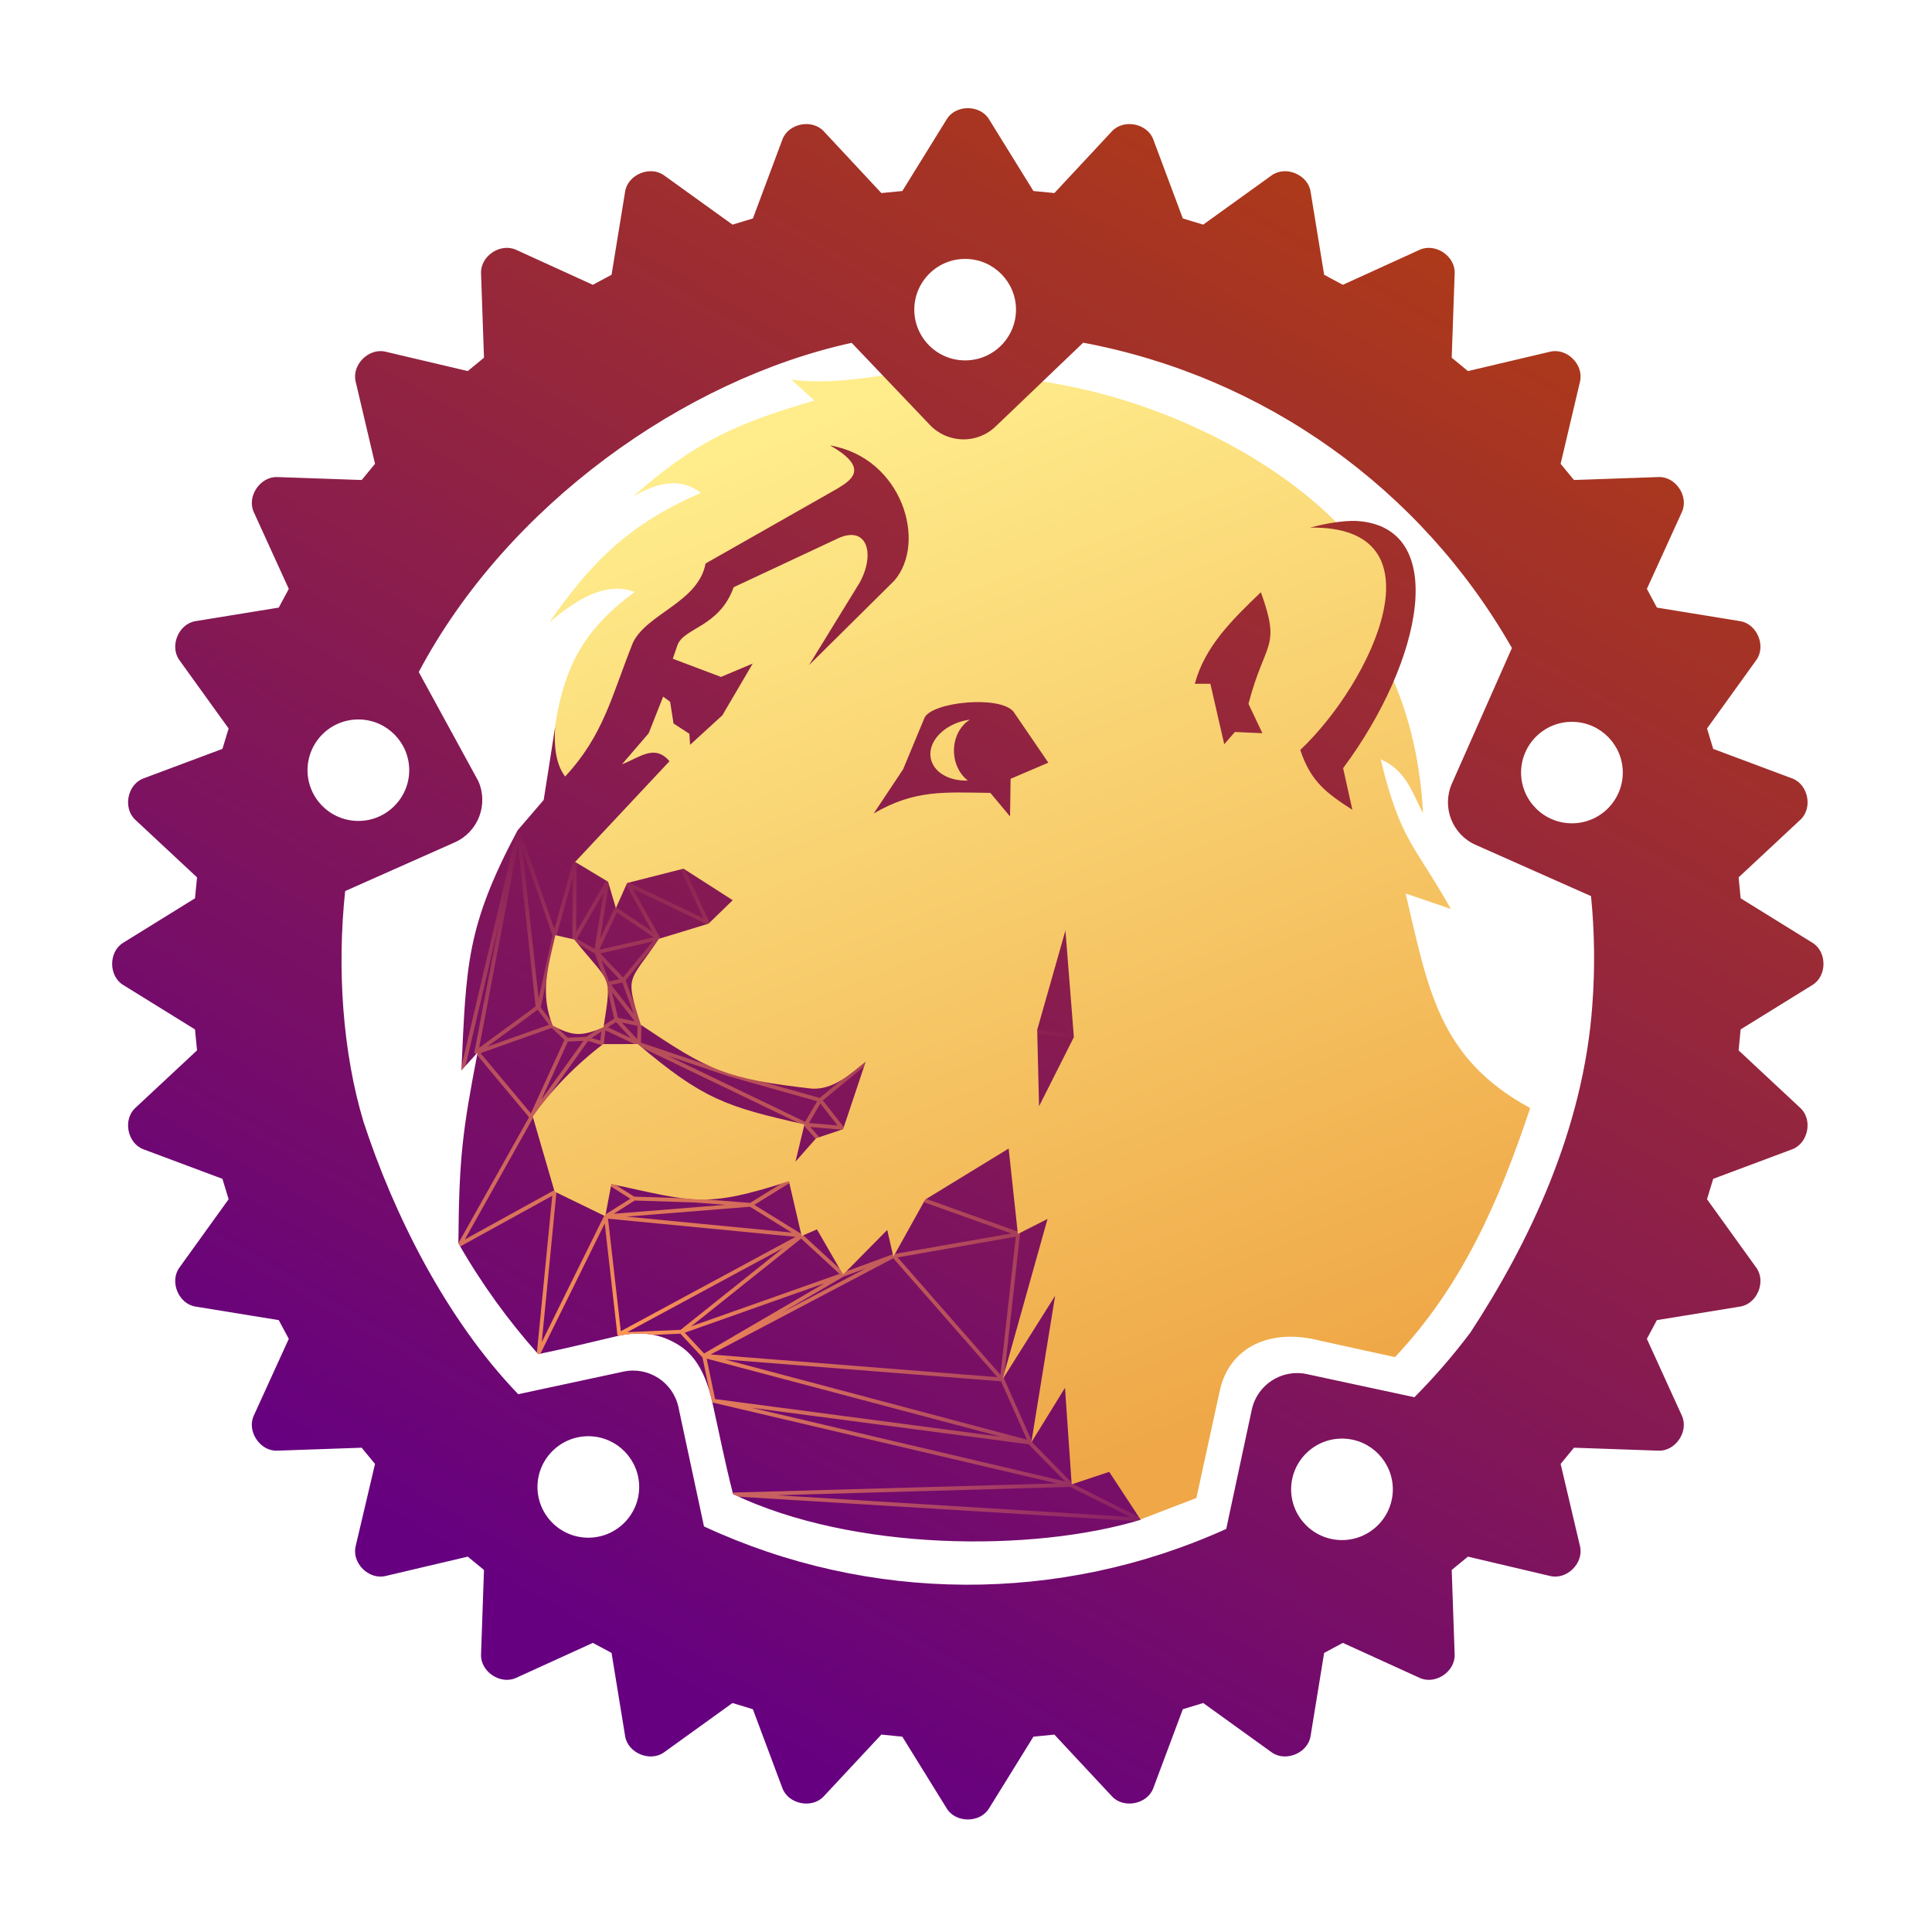
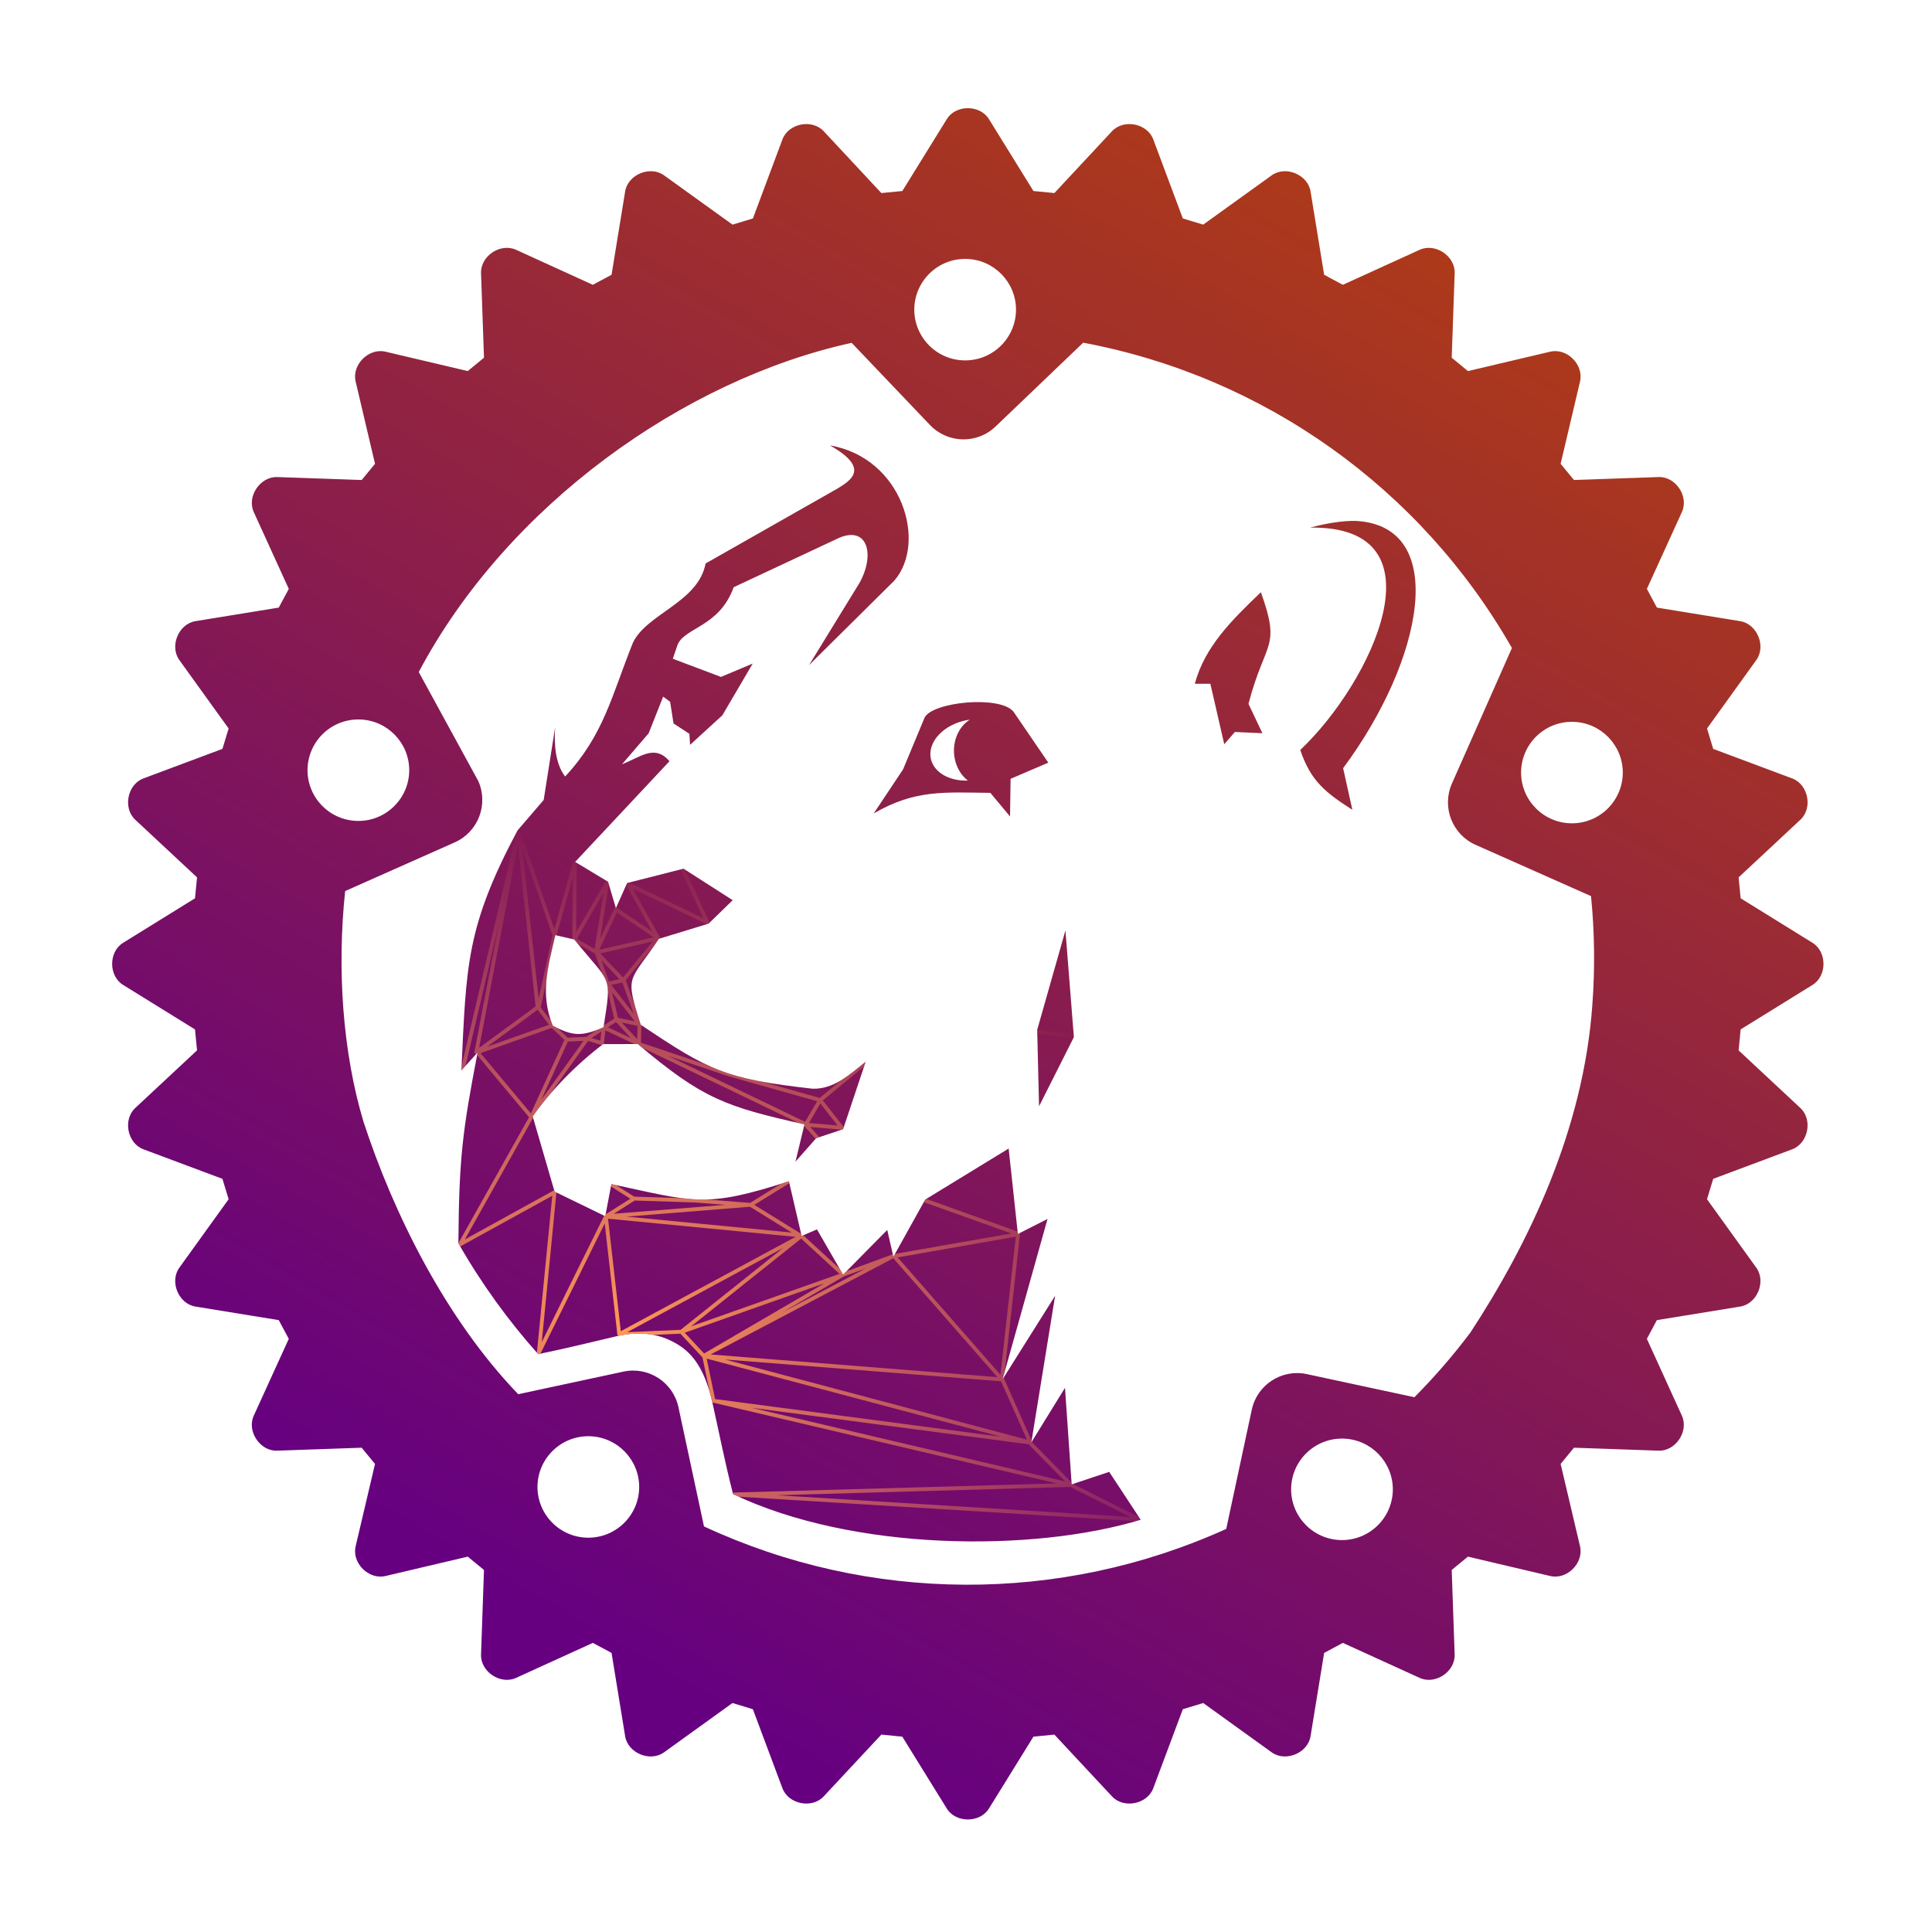
<svg xmlns="http://www.w3.org/2000/svg" xmlns:xlink="http://www.w3.org/1999/xlink" width="500.094" height="500" viewBox="0 0 500.094 500" id="svg4807" version="1.1">
  <defs id="defs4809">
    <radialGradient xlink:href="#linearGradient4740" id="radialGradient4766" gradientUnits="userSpaceOnUse" gradientTransform="matrix(1.980722,-0.04242048,0.03154968,1.473135,-1731.367,-837.7463)" cx="1703.394" cy="1914.391" fx="1703.394" fy="1914.391" r="92.277" />
    <linearGradient id="linearGradient4740">
      <stop style="stop-color:#ffffff;stop-opacity:1;" offset="0" id="stop4742" />
      <stop style="stop-color:#ffffff;stop-opacity:0;" offset="1" id="stop4744" />
    </linearGradient>
    <radialGradient xlink:href="#linearGradient5590" id="radialGradient5596" cx="2676.343" cy="1896.41" fx="2676.343" fy="1896.41" r="88.309" gradientTransform="matrix(1.800483,0.466886,-0.3646212,1.406113,-3967.029,-3019.951)" gradientUnits="userSpaceOnUse" />
    <linearGradient id="linearGradient5590">
      <stop style="stop-color:#ff9955;stop-opacity:1;" offset="0" id="stop5592" />
      <stop style="stop-color:#ff9955;stop-opacity:0;" offset="1" id="stop5594" />
    </linearGradient>
    <linearGradient xlink:href="#linearGradient4411" id="linearGradient5545" gradientUnits="userSpaceOnUse" gradientTransform="translate(-553.986,-998.091)" x1="723.732" y1="1985.197" x2="943.965" y2="1604.774" />
    <linearGradient id="linearGradient4411">
      <stop style="stop-color:#660080;stop-opacity:1;" offset="0" id="stop4413" />
      <stop style="stop-color:#b03c15;stop-opacity:1" offset="1" id="stop4415" />
    </linearGradient>
    <linearGradient xlink:href="#linearGradient4428" id="linearGradient5543" gradientUnits="userSpaceOnUse" gradientTransform="translate(-1044.011,-999.5053)" x1="1353.898" y1="1924.308" x2="1249.589" y2="1659.308" />
    <linearGradient id="linearGradient4428">
      <stop style="stop-color:#efa747;stop-opacity:1" offset="0" id="stop4430" />
      <stop style="stop-color:#ffed8c;stop-opacity:1" offset="1" id="stop4432" />
    </linearGradient>
  </defs>
  <g id="layer1" transform="translate(0,-552.3622)">
-     <path style="fill:url(#linearGradient5543);fill-opacity:1;fill-rule:evenodd;stroke:none;stroke-width:1px;stroke-linecap:butt;stroke-linejoin:miter;stroke-opacity:1" d="m 396.078,839.18 c -23.819,-12.917 -26.438,-31.058 -32.237,-55.54 l 11.694,3.994 c -9.379,-16.795 -12.892,-17.149 -18.159,-38.743 6.404,2.829 7.963,8.053 10.968,14.022 -0.595,-12.098 -3.141,-24.127 -7.865,-34.892 l -4.239,-3.362 c 0,0 4.058,-23.116 4.888,-27.276 l -5.269,-8.222 -9.927,-1.569 c -19.683,-19.904 -57.477,-38.323 -97.212,-38.055 l -14.632,-0.751 c -9.586,1.249 -19.012,3.137 -29.23,1.86 l 5.95,5.398 c -21.153,6.16 -31.392,11.1 -46.888,24.815 7.268,-4.156 12.638,-4.575 17.513,-0.91 -20.509,8.767 -29.809,20.174 -39.32,33.588 7.727,-6.623 15.182,-10.642 22.173,-7.93 -20.443,14.863 -19.842,29.711 -23.097,53.446 l -20.302,98.069 15.721,25.695 46.126,10.025 112.094,52.979 14.855,-5.709 6.035,-27.685 c 2.498,-11.523 13.184,-16.38 26.098,-13.004 l 19.271,4.225 c 17.284,-18.36 26.843,-39.99 34.993,-64.467 z" id="path5517" />
    <path style="fill:url(#linearGradient5545);fill-opacity:1;fill-rule:evenodd;stroke:none;stroke-width:1px;stroke-linecap:butt;stroke-linejoin:miter;stroke-opacity:1" d="m 250.53,580.36 c -2.141,0 -4.283,0.943 -5.443,2.828 l -11.521,18.619 -5.428,0.529 -14.924,-16.01 c -3.025,-3.236 -9.133,-2.038 -10.684,2.131 l -7.646,20.453 -5.273,1.598 -17.725,-12.756 c -3.601,-2.601 -9.359,-0.204 -10.07,4.168 l -3.516,21.566 -4.842,2.598 -19.885,-9.066 c -4.041,-1.847 -9.226,1.624 -9.057,6.055 l 0.762,21.885 -4.203,3.455 -21.312,-5.023 c -4.329,-1.008 -8.726,3.381 -7.709,7.711 l 5.019,21.316 -3.447,4.193 -21.885,-0.764 c -4.414,-0.127 -7.893,5.013 -6.055,9.062 l 9.066,19.889 -2.598,4.842 -21.561,3.508 c -4.38,0.712 -6.754,6.47 -4.17,10.07 l 12.756,17.715 -1.602,5.279 -20.453,7.646 c -4.152,1.55 -5.366,7.654 -2.121,10.688 l 16,14.92 -0.529,5.422 -18.615,11.524 c -3.77,2.33 -3.77,8.569 0,10.891 l 18.615,11.523 0.529,5.422 -16,14.924 c -3.245,3.025 -2.03,9.125 2.121,10.684 l 20.453,7.646 1.602,5.279 -12.756,17.719 c -2.593,3.609 -0.206,9.363 4.174,10.066 l 21.557,3.508 2.598,4.85 -9.066,19.881 c -1.847,4.041 1.641,9.239 6.055,9.061 l 21.875,-0.766 3.457,4.201 -5.019,21.322 c -1.017,4.321 3.38,8.708 7.709,7.691 l 21.312,-5.019 4.203,3.449 -0.762,21.889 c -0.17,4.431 5.015,7.896 9.057,6.049 l 19.885,-9.062 4.842,2.598 3.516,21.555 c 0.712,4.389 6.47,6.76 10.07,4.176 l 17.715,-12.764 5.279,1.605 7.646,20.445 c 1.55,4.152 7.659,5.375 10.684,2.121 l 14.924,-16 5.426,0.543 11.524,18.613 c 2.321,3.753 8.561,3.762 10.891,0 l 11.523,-18.613 5.422,-0.543 14.92,16 c 3.025,3.253 9.133,2.03 10.684,-2.121 l 7.646,-20.445 5.279,-1.605 17.719,12.764 c 3.601,2.584 9.355,0.204 10.066,-4.176 l 3.516,-21.555 4.842,-2.598 19.885,9.062 c 4.041,1.847 9.218,-1.609 9.057,-6.049 l -0.762,-21.889 4.197,-3.449 21.312,5.019 c 4.329,1.017 8.724,-3.37 7.707,-7.691 l -5.021,-21.322 3.449,-4.201 21.885,0.766 c 4.414,0.178 7.904,-5.019 6.049,-9.061 l -9.061,-19.881 2.592,-4.85 21.562,-3.508 c 4.389,-0.703 6.769,-6.457 4.168,-10.066 l -12.756,-17.719 1.602,-5.279 20.449,-7.646 c 4.16,-1.559 5.375,-7.659 2.121,-10.684 l -15.994,-14.924 0.529,-5.422 18.613,-11.523 c 3.77,-2.321 3.775,-8.561 0,-10.891 l -18.609,-11.524 -0.529,-5.422 15.996,-14.92 c 3.253,-3.033 2.037,-9.137 -2.123,-10.688 l -20.447,-7.646 -1.602,-5.279 12.754,-17.715 c 2.601,-3.601 0.212,-9.35 -4.168,-10.07 l -21.562,-3.508 -2.592,-4.842 9.061,-19.889 c 1.855,-4.05 -1.592,-9.232 -6.049,-9.062 l -21.885,0.764 -3.457,-4.193 5.029,-21.316 c 1.017,-4.329 -3.378,-8.728 -7.707,-7.711 l -21.311,5.023 -4.203,-3.455 0.767,-21.885 c 0.17,-4.431 -5.017,-7.893 -9.059,-6.055 l -19.885,9.066 -4.842,-2.598 -3.516,-21.566 c -0.712,-4.372 -6.464,-6.761 -10.065,-4.168 l -17.73,12.756 -5.269,-1.598 -7.646,-20.453 c -1.55,-4.168 -7.659,-5.367 -10.684,-2.131 l -14.92,16.01 -5.422,-0.529 -11.523,-18.619 c -1.165,-1.885 -3.306,-2.828 -5.447,-2.828 z m -0.318,39.027 c 7.119,0.208 12.782,6.04 12.781,13.162 -0.036,7.246 -5.92,13.102 -13.166,13.102 -7.246,0 -13.13,-5.856 -13.166,-13.102 -9e-4,-7.423 6.131,-13.379 13.551,-13.162 z m 30.172,21.68 c 46.803,8.767 87.384,37.67 110.971,79.035 l -15.529,35.076 c -2.682,6.071 0.056,13.171 6.109,15.861 l 29.898,13.279 c 0.93,9.353 1.045,18.769 0.344,28.142 -2.312,32.528 -16.608,61.962 -31.553,84.807 -4.448,5.913 -9.295,11.515 -14.508,16.766 l -27.846,-5.986 c -6.486,-1.389 -12.865,2.736 -14.254,9.234 l -6.609,30.84 c -43.005,19.48 -92.366,19.243 -135.182,-0.648 l -6.604,-30.84 c -1.389,-6.49 -7.771,-10.624 -14.252,-9.23 l -27.225,5.846 c -18.883,-19.606 -32.352,-46.951 -40.053,-70.529 -5.413,-17.972 -6.887,-39.684 -4.746,-59.709 l 28.361,-12.602 c 6.058,-2.69 8.795,-9.791 6.105,-15.861 l -15.418,-28.235 c 22.95,-43.276 68.821,-75.755 112.059,-85.206 l 20.273,21.27 c 4.584,4.8 12.175,4.978 16.971,0.391 z m -65.541,26.59 c 10.553,5.979 5.327,9.073 1.907,11.183 l -34.113,19.383 c -1.887,10.087 -15.285,12.97 -18.834,20.562 -5.573,13.975 -7.539,23.812 -17.52,34.58 -2.566,-3.369 -2.881,-8.33 -2.586,-12.76 l -2.967,18.826 -6.785,7.908 c -13.323,25.065 -13.235,34.946 -14.515,62.092 l 4.189,-4.624 c -3.882,20.299 -4.811,27.183 -4.964,49.376 6.039,10.579 13.002,20.127 20.654,28.697 7.695,-1.568 14.857,-3.382 20.275,-4.635 6.553,-1.515 11.732,-0.541 16.311,2.422 4.47,2.893 6.95,7.876 8.521,14.828 1.558,6.89 3.166,15.149 5.334,23.619 31.009,14.814 77.553,15.106 105.522,6.643 l -8.153,-12.401 -9.718,3.233 -1.728,-24.994 -8.713,14.118 6.156,-37.943 -13.602,21.624 11.636,-41.51 -7.678,3.893 -2.384,-22.117 -21.608,13.217 -8.229,14.795 -1.592,-6.938 -11.43,11.568 -6.762,-11.719 -3.963,1.713 -3.293,-14.17 c -21.719,7.045 -24.588,5.323 -45.959,0.734 l -1.582,8.324 -13.119,-6.383 -3.435,-11.8 -0.89,-3.058 -1.335,-4.585 c 4.853,-6.933 11.535,-13.669 18.231,-18.729 l 8.979,-0.015 c 16.921,14.307 22.8,16.201 43.129,20.795 l -2.32,9.643 5.357,-6.068 6.963,-2.324 5.846,-17.469 c -4.126,3.285 -8.255,7.188 -13.818,6.973 -22.554,-2.534 -26.786,-4.713 -44.406,-16.557 -4.242,-13.259 -2.946,-10.774 4.701,-22.23 l 12.857,-3.93 6.25,-6.07 -12.726,-8.158 -14.613,3.715 -2.9,6.506 -2.023,-6.844 -8.52,-5.129 24.426,-26.072 c -3.89,-4.447 -7.43,-1.103 -12.303,0.803 l 6.91,-8.037 3.744,-9.475 1.809,1.334 0.875,5.607 4.107,2.676 0.18,2.857 8.355,-7.641 7.857,-13.393 -8.213,3.455 -12.471,-4.705 1.221,-3.574 c 1.772,-4.533 10.813,-4.608 14.537,-14.939 l 26.408,-12.365 c 8.017,-4.116 10.427,3.517 6.184,11.211 l -13.105,21.338 22.084,-21.881 c 8.566,-9.885 2.088,-31.789 -16.639,-35.01 z m 136.155,19.543 c -3.241,-0.067 -7.179,0.485 -11.887,1.736 35.269,-0.563 15.983,40.066 -2.539,57.555 2.711,8.13 6.675,11.106 13.486,15.486 l -2.395,-10.774 c 20.72,-27.852 27.654,-62.66 3.334,-64.004 z m -24.621,18.455 c -7.49,7.186 -14.537,14.087 -17.098,23.695 l 4.019,0 3.598,15.658 2.75,-3.174 7.119,0.32 -3.6,-7.609 c 4.331,-16.547 8.481,-14.197 3.211,-28.891 z m -87.074,32.518 -5.535,13.318 -7.604,11.426 c 10.718,-6.214 18.216,-5.454 30.184,-5.322 l 5.1,6.102 0.143,-9.742 9.768,-4.178 -9.02,-13.203 c -3.56,-4.311 -21.185,-2.5 -23.035,1.6 z m -146.156,0.424 c 7.118,0.208 12.781,6.039 12.781,13.16 -0.036,7.246 -5.92,13.101 -13.166,13.101 -7.246,0 -13.13,-5.855 -13.166,-13.101 2e-4,-7.422 6.132,-13.377 13.551,-13.16 z m 157.875,0.057 c -2.943,1.851 -4.541,5.674 -3.986,9.539 0.371,2.534 1.631,4.785 3.477,6.215 -5.061,0.18 -9.094,-2.34 -9.633,-6.019 -0.622,-4.26 3.613,-8.573 9.463,-9.637 0.226,-0.038 0.453,-0.07 0.68,-0.098 z m 156.254,0.557 c 7.118,0.208 12.781,6.039 12.781,13.16 -0.036,7.246 -5.92,13.102 -13.166,13.102 -7.246,0 -13.13,-5.856 -13.166,-13.102 2e-4,-7.422 6.132,-13.377 13.551,-13.16 z m -131.49,53.998 -7.311,25.723 0.48,19.785 9.016,-17.891 z m -132.038,1.213 4.894,1.123 c 9.599,11.914 9.754,8.782 7.58,22.717 -5.766,2.485 -7.948,2.292 -13.139,-0.393 -3.358,-8.266 -1.25,-15.161 0.665,-23.447 z m 8.923,129.709 c 7.118,0.208 12.781,6.039 12.781,13.16 -0.036,7.246 -5.92,13.101 -13.166,13.101 -7.246,0 -13.13,-5.855 -13.166,-13.101 2e-4,-7.422 6.132,-13.377 13.551,-13.16 z m 195.082,0.613 c 7.119,0.208 12.782,6.04 12.781,13.162 -0.036,7.246 -5.92,13.102 -13.166,13.102 -7.246,0 -13.13,-5.856 -13.166,-13.102 -8e-4,-7.423 6.131,-13.379 13.551,-13.162 z" />
    <path style="fill:url(#radialGradient5596);fill-opacity:1;fill-rule:evenodd;stroke:none;stroke-width:1px;stroke-linecap:butt;stroke-linejoin:miter;stroke-opacity:1" d="m 134.188,767.221 a 0.5,0.5 0 0 0 -0.185,0.049 l -0.059,0.07 c -0.114,0.215 -0.21,0.408 -0.322,0.621 l -14.139,60.299 c -0.019,0.413 -0.035,0.75 -0.055,1.172 l 1.088,-1.201 8.66,-36.935 -6.369,33.348 a 0.5,0.5 0 0 0 0.428,0.588 l 0.383,-0.422 c -0.045,0.234 -0.077,0.418 -0.121,0.648 l 13.445,16.096 -18.289,32.607 c -1e-4,0.01 0,0.015 0,0.023 0.153,0.269 0.314,0.529 0.469,0.797 a 0.5,0.5 0 0 0 0.164,-0.057 l 23.668,-13.041 -3.971,40.523 a 0.5,0.5 0 0 0 0,0.103 c 0.109,0.123 0.215,0.249 0.324,0.371 0.195,-0.04 0.378,-0.083 0.572,-0.123 a 0.5,0.5 0 0 0 0.051,-0.082 l 16.602,-33.621 3.266,28.736 a 0.5,0.5 0 0 0 0.191,0.34 0.501,0.501 0 0 0 0.027,0.025 c 3.358,-0.726 6.353,-0.792 9.092,-0.262 l 6.957,-0.305 a 0.5,0.5 0 0 0 0.082,0.031 l 5.686,6.104 1.893,9.086 c 0.233,0.815 0.451,1.66 0.652,2.539 a 0.501,0.501 0 0 0 0.24,0.1 0.5,0.5 0 0 0 0.018,0 l 88.906,20.893 -83.582,2.365 a 0.5,0.5 0 0 0 -0.287,0.088 c 0.027,0.106 0.049,0.21 0.076,0.316 0.485,0.232 0.984,0.449 1.476,0.674 l 102.828,6.318 c 0.405,-0.117 0.819,-0.229 1.217,-0.35 l -0.498,-0.756 -16.924,-8.463 a 0.5,0.5 0 0 0 -0.047,-0.084 l -0.402,0.135 -0.035,-0.506 -10.072,-10.24 -0.01,-0.021 a 0.5,0.5 0 0 0 -0.145,-0.398 l -0.18,0.291 0.074,-0.457 -7.16,-16.09 0.047,-0.422 -0.408,0.648 0.557,-1.986 3.943,-35.494 a 0.501,0.501 0 0 0 -0.02,-0.4 l -0.521,0.264 -0.066,-0.625 -23.639,-8.449 -0.285,0.174 -0.355,0.639 a 0.5,0.5 0 0 0 0.127,0.066 l 22.566,8.068 -30.156,5.285 -0.41,0.736 -0.156,-0.678 -0.299,0.156 -11.736,4.312 -0.83,0.84 -0.885,-1.533 -9.42,-8.654 -0.42,0.182 -0.115,-0.496 a 0.5,0.5 0 0 0 -0.01,0 0.5,0.5 0 0 0 -0.051,0 0.5,0.5 0 0 0 -0.068,0.014 l 0.043,-0.127 -12.055,-7.447 9.076,-5.607 -0.086,-0.369 -0.076,-0.123 c -0.682,0.221 -1.297,0.411 -1.943,0.615 l -8.027,4.959 -0.072,0.01 -11.395,-0.883 c -2.064,0.047 -4.081,-0.064 -6.219,-0.332 l -12.338,-0.397 -4.721,-2.99 c -0.428,-0.093 -0.755,-0.166 -1.199,-0.262 l -0.117,0.613 5.025,3.183 -6.396,4.035 -0.094,0.492 -0.273,-0.133 a 0.5,0.5 0 0 0 -0.016,0.027 l -16.141,32.684 3.793,-38.727 -0.482,-0.234 -0.094,-0.32 a 0.5,0.5 0 0 0 -0.162,0.057 l -22.965,12.654 17.646,-31.461 a 0.5,0.5 0 0 0 0.014,-0.027 l -0.1,-0.346 c 1.327,-1.895 2.799,-3.77 4.361,-5.605 l 9.982,-13.943 3.438,1.051 a 0.5,0.5 0 0 0 0.129,0.022 c 0.107,-0.082 0.213,-0.171 0.32,-0.252 l 0.131,0 a 0.5,0.5 0 0 0 0.062,-0.189 l 0.393,-3.373 7.543,3.549 0.85,0 c 0.389,0.329 0.743,0.62 1.121,0.935 l 40.566,19.525 c 0.505,0.115 0.918,0.216 1.441,0.334 l -0.09,0.371 a 0.5,0.5 0 0 0 0.031,0.037 l 2.955,3.324 0.141,-0.158 0.76,-0.254 a 0.5,0.5 0 0 0 -0.109,-0.203 l -2.184,-2.455 8.127,0.711 0.369,-0.123 0.174,-0.519 a 0.5,0.5 0 0 0 -0.084,-0.162 l -5.33,-6.789 10.668,-8.748 0.418,-1.25 c -1.985,1.581 -3.977,3.296 -6.123,4.635 l -5.774,4.734 -14.979,-4.223 c -5.614,-1.033 -9.866,-2.323 -14.123,-4.303 l -17.15,-5.777 0.09,-4.539 c -0.06,-0.041 -0.105,-0.07 -0.166,-0.111 -0.613,-1.917 -1.097,-3.476 -1.476,-4.824 l -2.422,-6.678 7.135,-8.621 c 0.48,-0.685 0.92,-1.292 1.465,-2.107 l 0.268,-0.082 a 0.5,0.5 0 0 0 -0.041,-0.393 l -7.01,-12.533 19.143,9.205 a 0.5,0.5 0 0 0 0.035,0.014 l 0.463,-0.141 0.199,-0.193 a 0.5,0.5 0 0 0 -0.027,-0.34 l -6.248,-13.438 0,0 -0.4,-0.256 -0.395,0.1 a 0.501,0.501 0 0 0 -0.113,0.578 l 5.66,12.172 -19.262,-9.264 -0.504,0.129 -0.219,0.488 a 0.5,0.5 0 0 0 0.027,0.057 l 6.748,12.072 -9.117,-6.174 a 0.5,0.5 0 0 0 -0.273,-0.086 l -0.066,0.148 -0.041,-0.139 a 0.5,0.5 0 0 0 -0.352,0.275 l -3.68,7.774 2.254,-14.057 -0.205,-0.697 -0.404,-0.242 a 0.5,0.5 0 0 0 -0.252,0.213 l -7.582,13.06 0.141,-17.906 -0.422,-0.254 0.178,-0.191 a 0.5,0.5 0 0 0 -0.738,0.297 l -4.82,17.24 -8.799,-25.258 a 0.5,0.5 0 0 0 -0.504,-0.334 l 0,0 z m -0.117,3.748 4.568,41.908 -14.617,10.705 10.049,-52.613 z m 1.127,1.064 7.818,22.449 -3.586,16.367 -4.232,-38.816 z m 13.07,7.428 -0.125,15.969 0.496,0.113 c 0.35,0.435 0.6,0.721 0.926,1.117 l 4.451,2.559 1.779,5.029 c 1.081,1.57 1.529,2.866 1.553,4.768 l 1.633,7.008 -2.688,1.754 c -0.028,0.181 -0.045,0.295 -0.074,0.482 -0.647,0.279 -1.236,0.513 -1.803,0.725 l -2.664,1.75 -4.777,0.234 -2.68,-2.506 c -0.395,-0.189 -0.781,-0.371 -1.215,-0.596 -0.167,-0.41 -0.311,-0.813 -0.451,-1.217 l -2.674,-3.533 1.457,-6.639 c 0.317,-3.902 1.347,-7.797 2.332,-12.059 l 0.32,0.074 4.203,-15.033 z m 7.982,3.938 -2.342,14.605 -4.601,-2.645 6.943,-11.961 z m 3.43,5.133 9.514,6.443 -14.088,3.221 4.574,-9.664 z m 9.289,7.519 -7.701,9.305 -5.879,-6.199 13.58,-3.106 z m -13.295,4.861 4.662,4.916 -2.719,0.578 -1.943,-5.494 z m 5.422,5.777 2.908,8.018 -5.799,-7.404 2.891,-0.613 z m -2.68,2.508 5.904,7.539 -4.363,-0.924 -1.541,-6.615 z m -19.248,4.535 2.939,3.885 -15.994,5.674 13.055,-9.559 z m 20.279,3.182 3.853,4.152 -5.938,-2.795 2.084,-1.357 z m 1.484,0.127 4.08,0.863 -0.068,3.457 -4.012,-4.32 z m -18.133,1.393 3.303,3.09 -8.686,19.037 -13.029,-15.594 18.412,-6.533 z m 125.691,0.434 -0.016,0.053 0,0.02 0.023,0.935 9.332,1.227 0.035,-0.066 0.076,-0.586 -0.027,-0.344 -9.422,-1.238 z m -112.816,0.498 -0.277,2.373 -2.275,-0.695 2.553,-1.678 z m -4.633,2.414 -10.904,15.227 6.857,-15.029 4.047,-0.197 z m 21.906,3.897 15.685,5.283 a 0.5,0.5 0 0 0 0.025,0.01 l 22.873,6.447 -3.133,5.328 -35.451,-17.066 0,0 z m 39.404,12.322 4.467,5.691 -7.432,-0.65 2.965,-5.041 z m -48.047,25.117 15.461,0.494 7.996,0.621 -28.889,2.312 5.432,-3.428 z m 29.82,1.609 0,0 10.82,6.682 -42.746,-4.125 31.922,-2.557 z m -36.732,3.096 48.549,4.688 -45.242,24.428 -3.307,-29.115 z m 105.553,4.65 -3.973,35.756 -26.611,-30.393 30.584,-5.363 z m -55.574,0.494 9.938,9.133 -38.397,13.582 28.459,-22.715 z m -4.637,2.422 -26.561,21.199 -13.818,0.604 40.379,-21.803 z m 28.496,2.674 26.945,30.771 -74.228,-5.867 47.26,-24.895 0.023,-0.01 z m -7.113,2.613 -21.67,11.416 16.002,-9.334 5.668,-2.082 z m -10.703,3.861 -31.16,18.174 -5.012,-5.377 36.172,-12.797 z m -30.496,19.5 76.225,20.23 -74.041,-9.758 -2.184,-10.473 z m 4.752,0.229 71.438,5.644 6.721,15.1 -78.158,-20.744 z m 6.947,12.512 71.754,9.453 0.049,0.109 a 0.5,0.5 0 0 0 0.1,0.146 l 9.195,9.348 -81.098,-19.057 z m 82.492,20.473 0.018,0.019 a 0.5,0.5 0 0 0 0.133,0.098 l 15.305,7.652 -91.441,-5.617 75.986,-2.152 z" id="path5580" />
  </g>
</svg>
